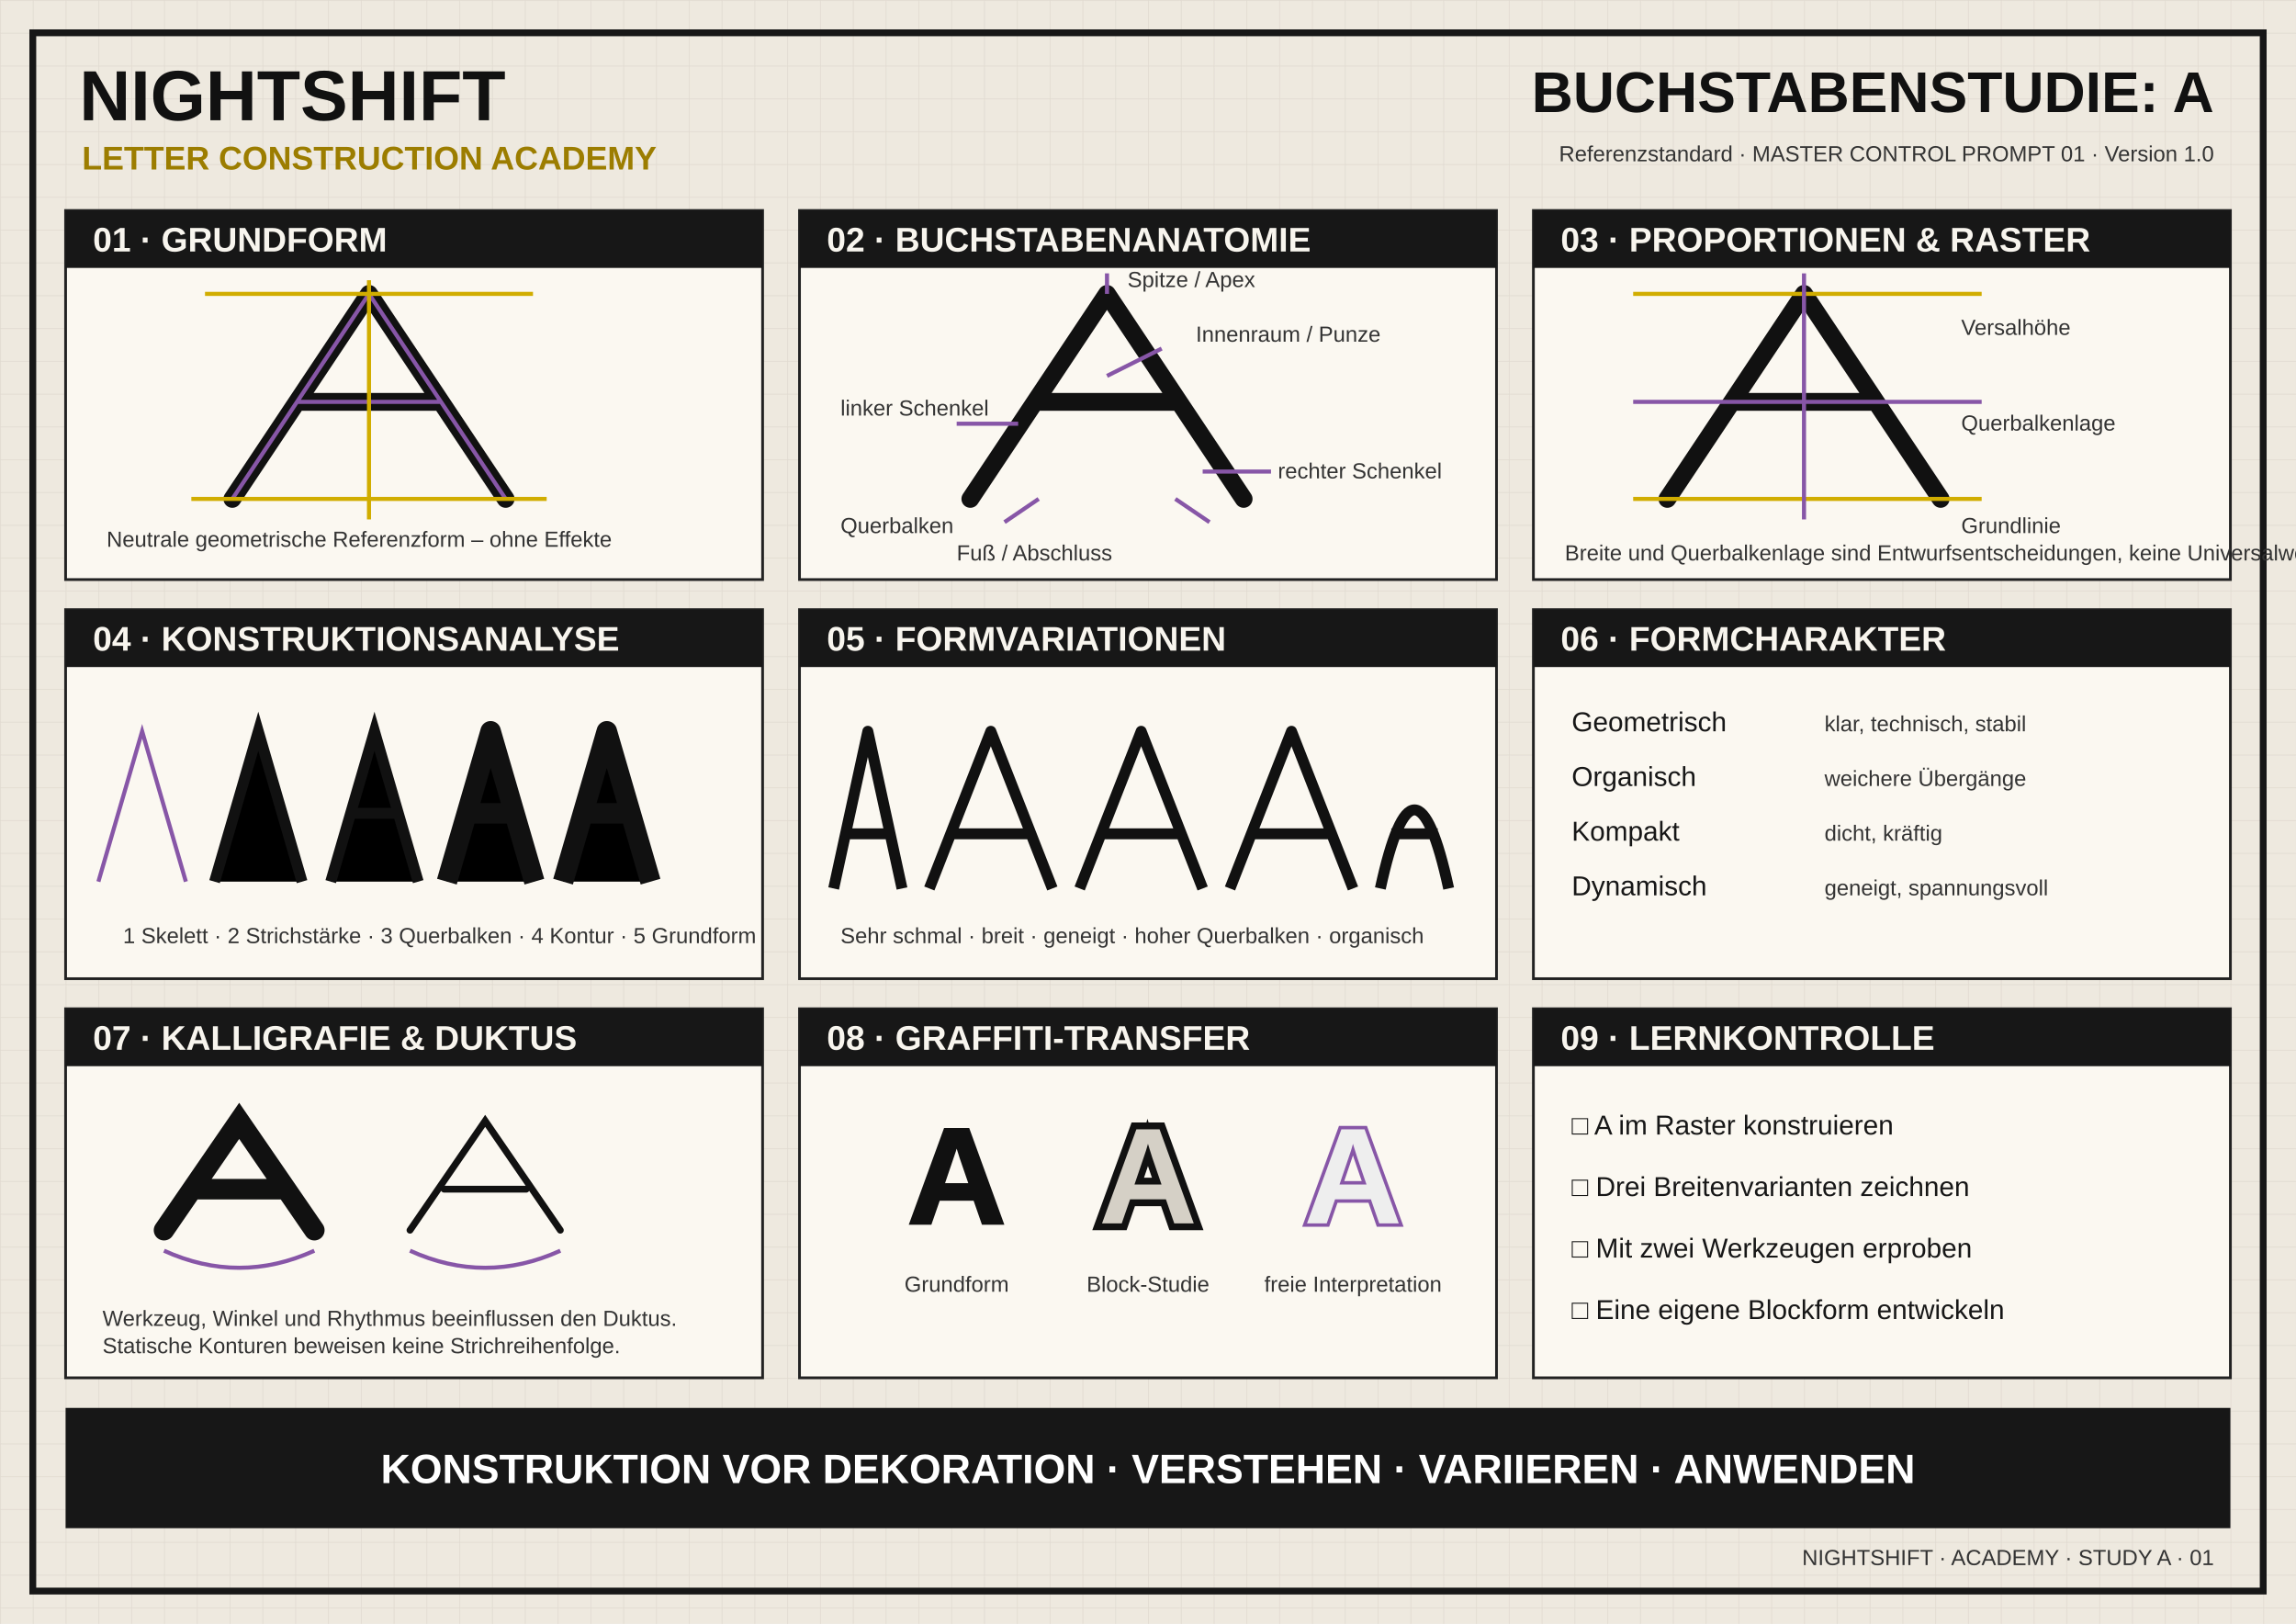
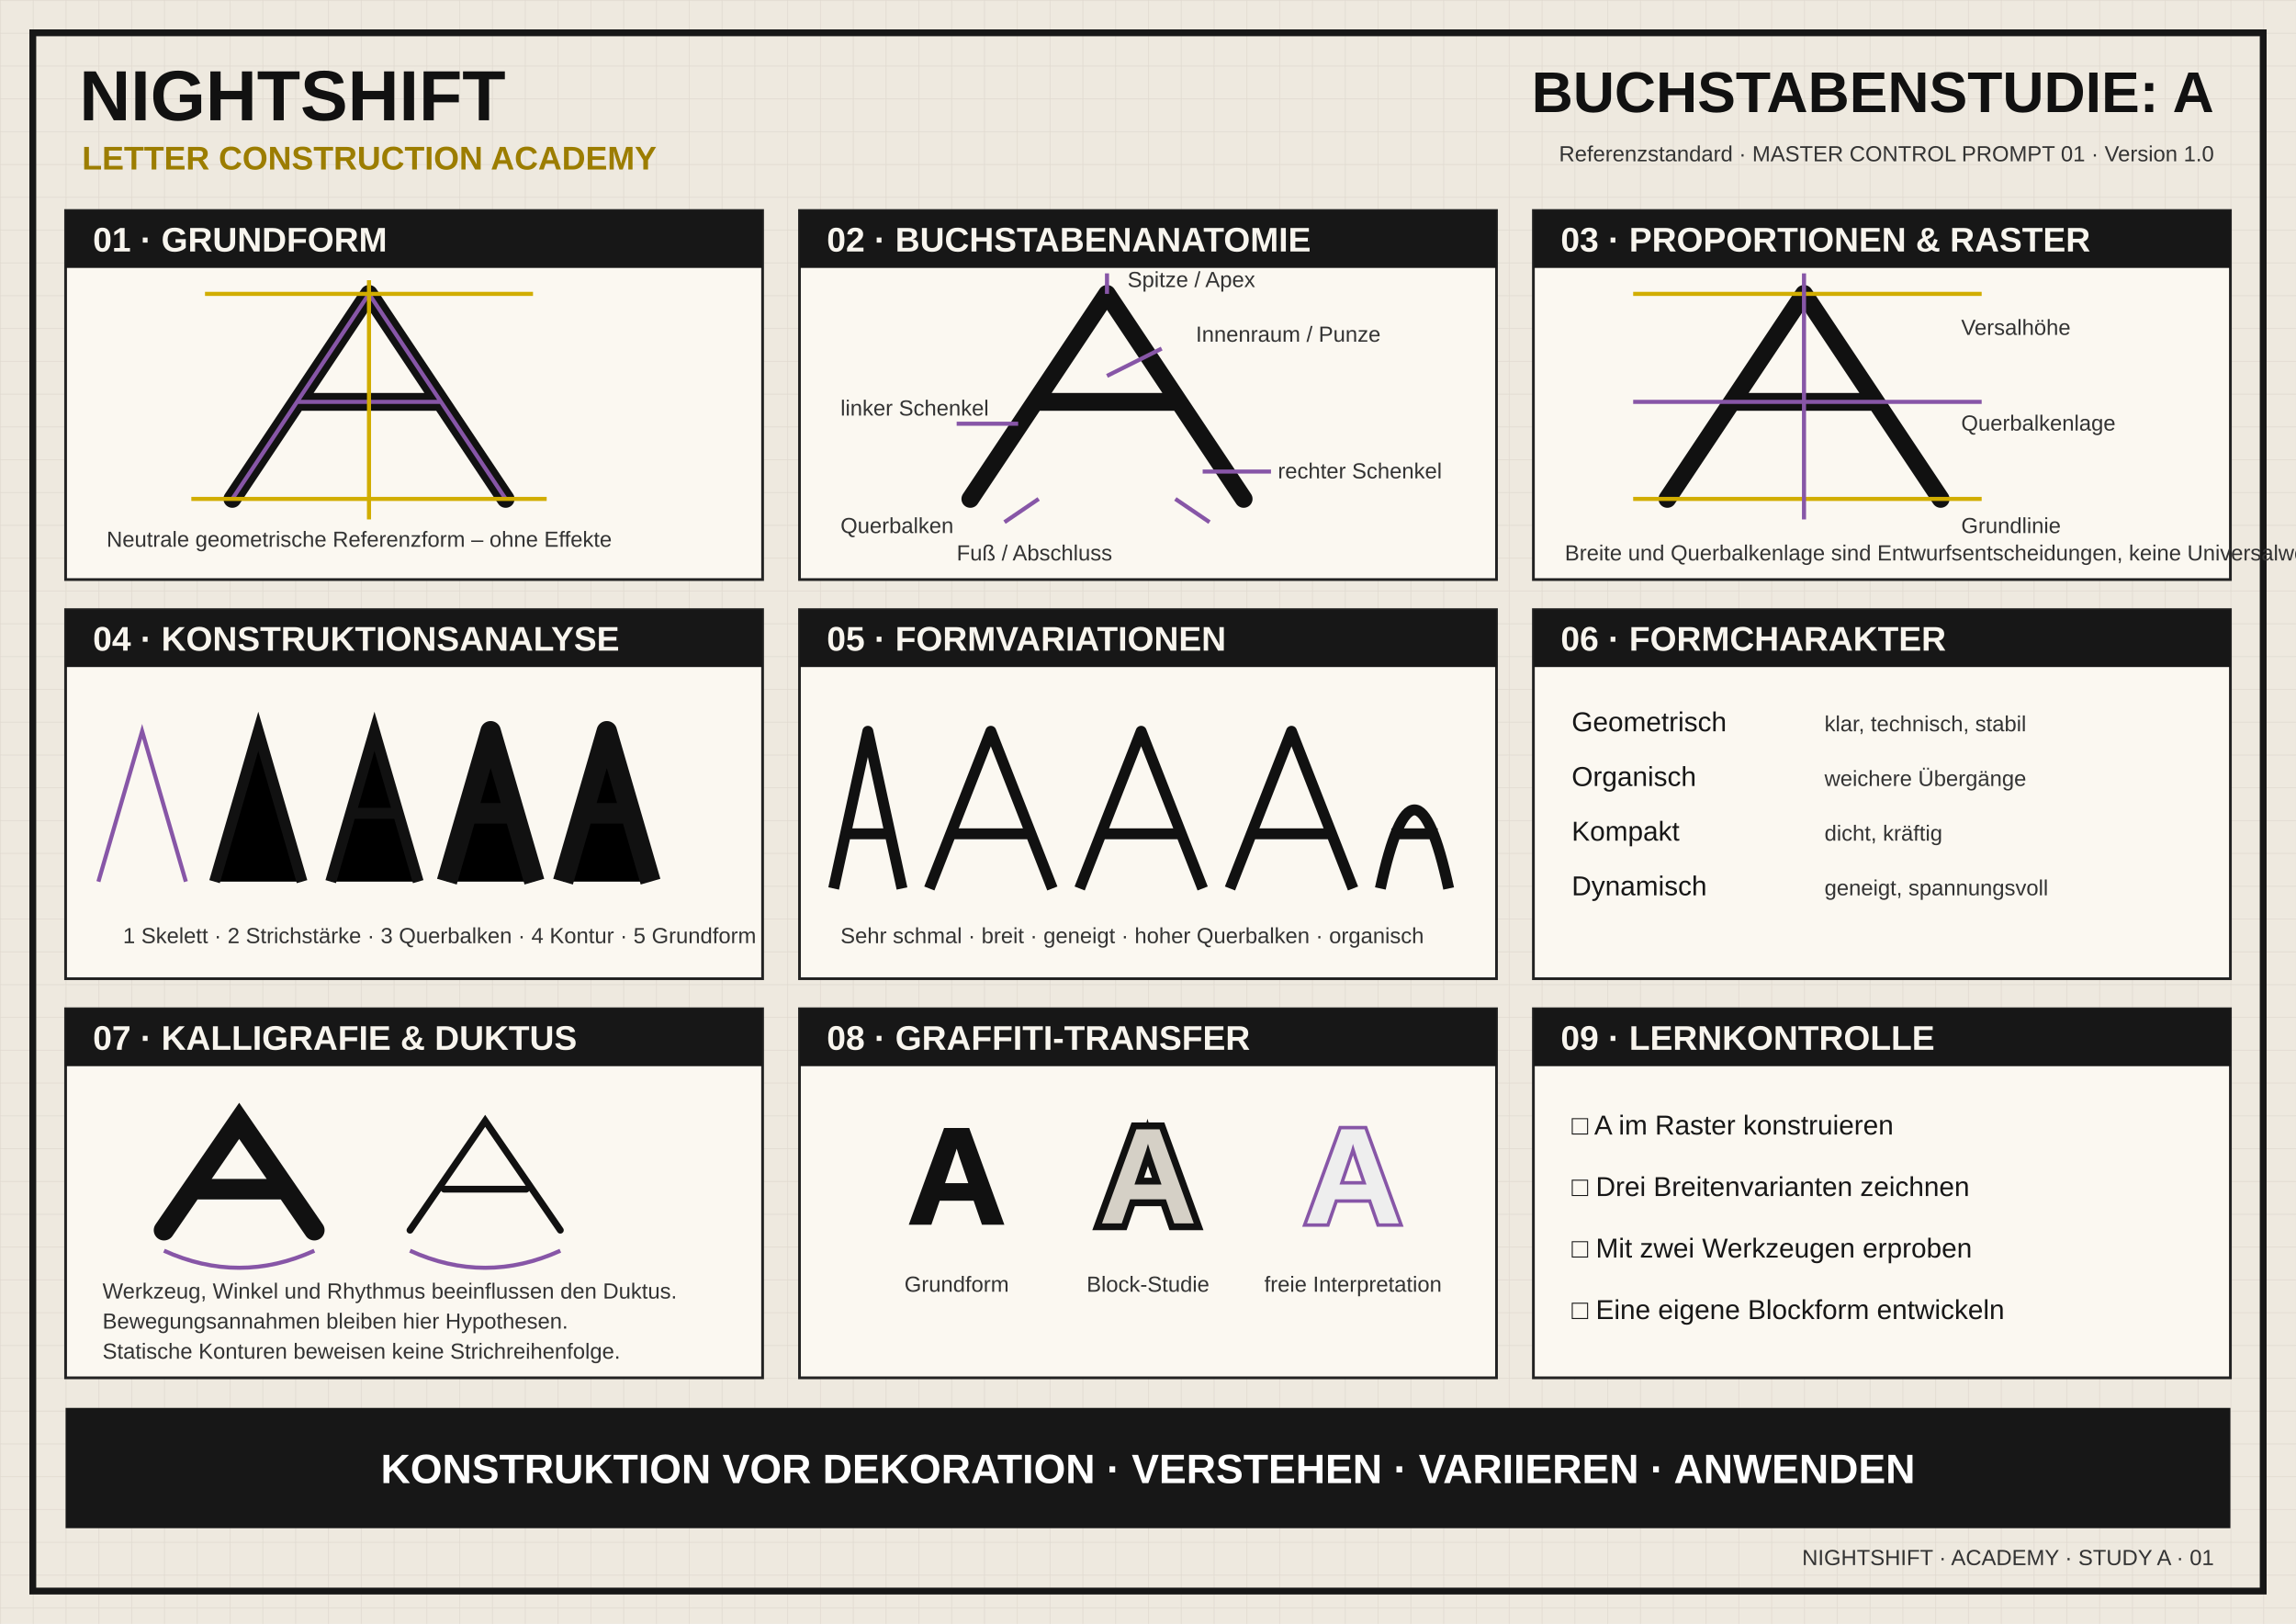
<svg xmlns="http://www.w3.org/2000/svg" width="1680" height="1188" viewBox="0 0 1680 1188">
  <defs>
    <pattern id="grid" width="24" height="24" patternUnits="userSpaceOnUse">
      <path d="M24 0H0V24" fill="none" stroke="#d9d2c8" stroke-width="1" />
    </pattern>
    <style>
 .h{font:700 25px Arial,sans-serif;fill:#f8f5ee}.t{font:20px Arial,sans-serif;fill:#171717}.s{font:16px Arial,sans-serif;fill:#333}.n{font:700 22px Arial,sans-serif;fill:#171717}.panel{fill:#fbf8f1;stroke:#222;stroke-width:2}.purple{stroke:#8756a7;stroke-width:3;fill:none}.yellow{stroke:#d1ad00;stroke-width:3;fill:none}.letter{stroke:#111;stroke-width:13;fill:none;stroke-linejoin:round;stroke-linecap:round}
 </style>
  </defs>
  <rect width="1680" height="1188" fill="#eee9df" />
  <rect width="1680" height="1188" fill="url(#grid)" opacity=".65" />
  <rect x="24" y="24" width="1632" height="1140" fill="none" stroke="#171717" stroke-width="5" />
  <text x="58" y="88" font-family="Arial" font-size="52" font-weight="900" fill="#111">NIGHTSHIFT</text>
  <text x="60" y="124" font-family="Arial" font-size="24" font-weight="bold" fill="#9c7d00">LETTER CONSTRUCTION ACADEMY</text>
  <text x="1620" y="82" text-anchor="end" font-family="Arial" font-size="42" font-weight="900" fill="#111">BUCHSTABENSTUDIE: A</text>
  <text x="1620" y="118" text-anchor="end" class="s">Referenzstandard · MASTER CONTROL PROMPT 01 · Version 1.0</text>
  <g>
    <rect class="panel" x="48" y="154" width="510" height="270" />
    <rect x="48" y="154" width="510" height="42" fill="#171717" />
    <text class="h" x="68" y="184">01 · GRUNDFORM</text>
    <path class="letter" d="M170 365L270 215L370 365M218 294H322" />
    <path class="purple" d="M170 365L270 215L370 365M218 294H322" />
    <path class="yellow" d="M140 365H400M270 205V380M150 215H390" />
    <text class="s" x="78" y="400">Neutrale geometrische Referenzform – ohne Effekte</text>
    <rect class="panel" x="585" y="154" width="510" height="270" />
    <rect x="585" y="154" width="510" height="42" fill="#171717" />
    <text class="h" x="605" y="184">02 · BUCHSTABENANATOMIE</text>
    <path class="letter" d="M710 365L810 215L910 365M758 294H862" />
    <path class="purple" d="M810 215L810 200M745 310L700 310M880 345L930 345M810 275L850 255M760 365L735 382M860 365L885 382" />
    <text class="s" x="825" y="210">Spitze / Apex</text>
    <text class="s" x="615" y="304">linker Schenkel</text>
    <text class="s" x="935" y="350">rechter Schenkel</text>
    <text class="s" x="875" y="250">Innenraum / Punze</text>
    <text class="s" x="615" y="390">Querbalken</text>
    <text class="s" x="700" y="410">Fuß / Abschluss</text>
    <rect class="panel" x="1122" y="154" width="510" height="270" />
    <rect x="1122" y="154" width="510" height="42" fill="#171717" />
    <text class="h" x="1142" y="184">03 · PROPORTIONEN &amp; RASTER</text>
    <path class="letter" d="M1220 365L1320 215L1420 365M1268 294H1372" />
    <path class="yellow" d="M1195 215H1450M1195 365H1450" />
    <path class="purple" d="M1195 294H1450M1320 200V380" />
    <text class="s" x="1435" y="245">Versalhöhe</text>
    <text class="s" x="1435" y="315">Querbalkenlage</text>
    <text class="s" x="1435" y="390">Grundlinie</text>
    <text class="s" x="1145" y="410">Breite und Querbalkenlage sind Entwurfsentscheidungen, keine Universalwerte.</text>
    <rect class="panel" x="48" y="446" width="510" height="270" />
    <rect x="48" y="446" width="510" height="42" fill="#171717" />
    <text class="h" x="68" y="476">04 · KONSTRUKTIONSANALYSE</text>
    <g transform="translate(72 520)">
      <path d="M0 125L32 15L64 125" class="purple" />
      <path d="M85 125L117 15L149 125" stroke="#111" stroke-width="8" />
      <path d="M170 125L202 15L234 125M185 75H219" stroke="#111" stroke-width="8" />
      <path d="M255 125L287 15L319 125M270 75H304" stroke="#111" stroke-width="15" stroke-linejoin="round" />
      <path d="M340 125L372 15L404 125M355 75H389" stroke="#111" stroke-width="15" stroke-linejoin="round" />
    </g>
    <text class="s" x="90" y="690">1 Skelett · 2 Strichstärke · 3 Querbalken · 4 Kontur · 5 Grundform</text>
    <rect class="panel" x="585" y="446" width="510" height="270" />
    <rect x="585" y="446" width="510" height="42" fill="#171717" />
    <text class="h" x="605" y="476">05 · FORMVARIATIONEN</text>
    <g fill="none" stroke="#111" stroke-width="8" stroke-linejoin="round">
      <path d="M610 650L635 535L660 650M620 610H650" />
      <path d="M680 650L725 535L770 650M695 610H755" />
      <path d="M790 650L835 535L880 650M805 610H865" />
      <path d="M900 650L945 535L990 650M915 610H975" />
      <path d="M1010 650Q1035 535 1060 650M1018 610H1052" />
    </g>
    <text class="s" x="615" y="690">Sehr schmal · breit · geneigt · hoher Querbalken · organisch</text>
    <rect class="panel" x="1122" y="446" width="510" height="270" />
    <rect x="1122" y="446" width="510" height="42" fill="#171717" />
    <text class="h" x="1142" y="476">06 · FORMCHARAKTER</text>
    <g class="t">
      <text x="1150" y="535">Geometrisch</text>
      <text x="1150" y="575">Organisch</text>
      <text x="1150" y="615">Kompakt</text>
      <text x="1150" y="655">Dynamisch</text>
    </g>
    <g class="s">
      <text x="1335" y="535">klar, technisch, stabil</text>
      <text x="1335" y="575">weichere Übergänge</text>
      <text x="1335" y="615">dicht, kräftig</text>
      <text x="1335" y="655">geneigt, spannungsvoll</text>
    </g>
    <rect class="panel" x="48" y="738" width="510" height="270" />
    <rect x="48" y="738" width="510" height="42" fill="#171717" />
    <text class="h" x="68" y="768">07 · KALLIGRAFIE &amp; DUKTUS</text>
    <g fill="none" stroke="#111" stroke-linecap="round">
      <path d="M120 900L175 820L230 900M145 870H205" stroke-width="15" />
      <path d="M300 900L355 820L410 900M325 870H385" stroke-width="5" />
    </g>
    <path class="purple" d="M120 915Q175 940 230 915M300 915Q355 940 410 915" />
-     <text class="s" x="75" y="970">Werkzeug, Winkel und Rhythmus beeinflussen den Duktus.</text>
-     <text class="s" x="75" y="990">Statische Konturen beweisen keine Strichreihenfolge.</text>
+     <text class="s" x="75" y="950">Werkzeug, Winkel und Rhythmus beeinflussen den Duktus.</text>
+     <text class="s" x="75" y="972">Bewegungsannahmen bleiben hier Hypothesen.</text>
+     <text class="s" x="75" y="994">Statische Konturen beweisen keine Strichreihenfolge.</text>
    <rect class="panel" x="585" y="738" width="510" height="270" />
    <rect x="585" y="738" width="510" height="42" fill="#171717" />
    <text class="h" x="605" y="768">08 · GRAFFITI-TRANSFER</text>
    <g font-family="Arial" font-weight="900" text-anchor="middle">
      <text x="700" y="895" font-size="100" fill="#111" stroke="#111" stroke-width="2">A</text>
      <text x="840" y="895" font-size="100" fill="#d5d0c6" stroke="#111" stroke-width="10" paint-order="stroke">A</text>
      <text x="990" y="895" font-size="100" fill="#eee" stroke="#8756a7" stroke-width="5" paint-order="stroke">A</text>
    </g>
    <text class="s" x="700" y="945" text-anchor="middle">Grundform</text>
    <text class="s" x="840" y="945" text-anchor="middle">Block-Studie</text>
    <text class="s" x="990" y="945" text-anchor="middle">freie Interpretation</text>
    <rect class="panel" x="1122" y="738" width="510" height="270" />
    <rect x="1122" y="738" width="510" height="42" fill="#171717" />
    <text class="h" x="1142" y="768">09 · LERNKONTROLLE</text>
    <g class="t">
      <text x="1150" y="830">□ A im Raster konstruieren</text>
      <text x="1150" y="875">□ Drei Breitenvarianten zeichnen</text>
      <text x="1150" y="920">□ Mit zwei Werkzeugen erproben</text>
      <text x="1150" y="965">□ Eine eigene Blockform entwickeln</text>
    </g>
  </g>
  <rect x="48" y="1030" width="1584" height="88" fill="#171717" />
  <text x="840" y="1085" text-anchor="middle" font-family="Arial" font-size="30" font-weight="bold" fill="#fff">KONSTRUKTION VOR DEKORATION · VERSTEHEN · VARIIEREN · ANWENDEN</text>
  <text x="1620" y="1145" text-anchor="end" class="s">NIGHTSHIFT · ACADEMY · STUDY A · 01</text>
</svg>
